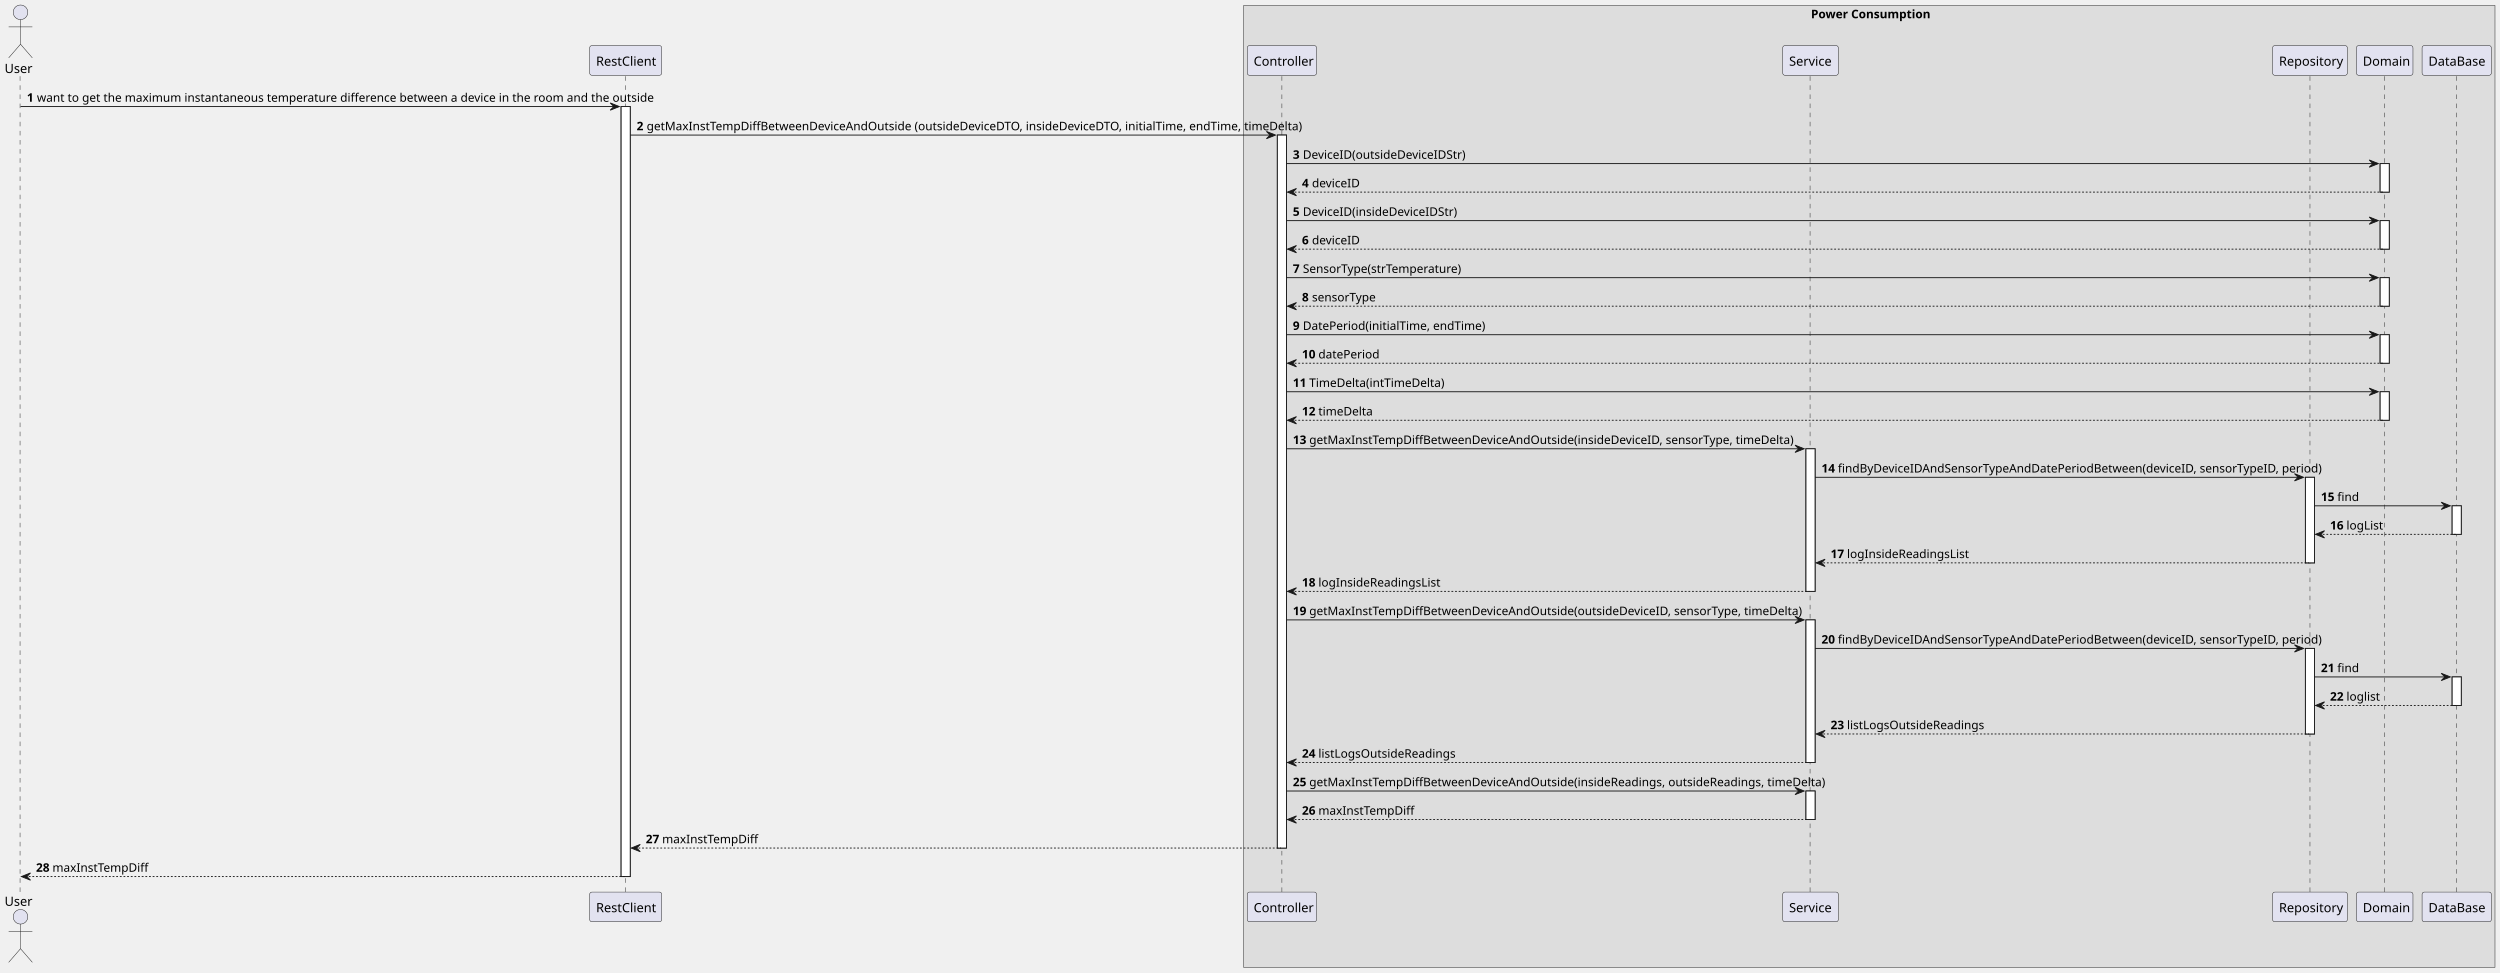
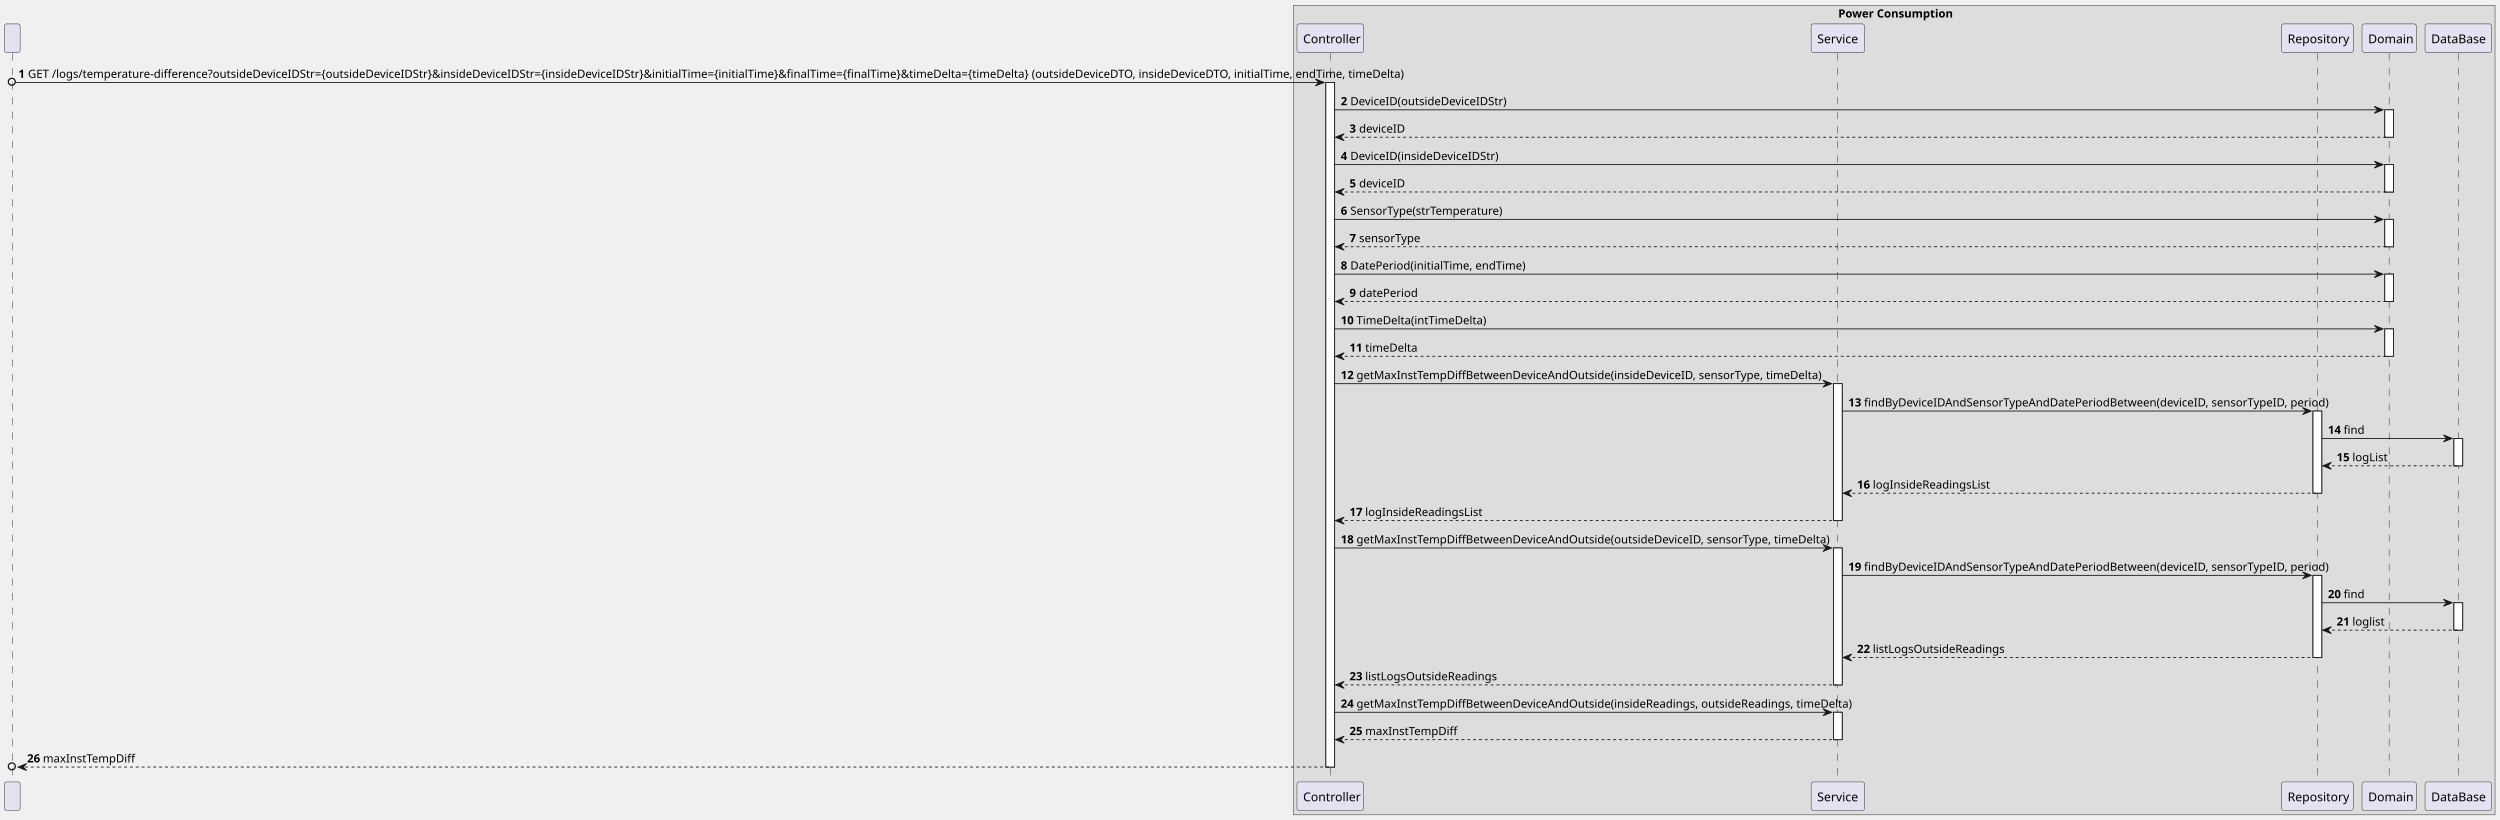
- <svg xmlns="http://www.w3.org/2000/svg" contentStyleType="text/css" height="1067px" preserveAspectRatio="none" style="width:2743px;height:1067px;background:#FFFFFF;" version="1.1" viewBox="0 0 2743 1067" width="2743px" zoomAndPan="magnify">
+ <svg xmlns="http://www.w3.org/2000/svg" contentStyleType="text/css" height="562.2px" preserveAspectRatio="none" style="width:1714px;height:562px;background:#FFFFFF;" version="1.1" viewBox="0 0 1714 562" width="1714.2px" zoomAndPan="magnify">
  <defs />
  <g>
-     <rect fill="#DDDDDD" height="1055.391" style="stroke:#181818;stroke-width:0.5;" width="1373" x="1364.5" y="6" />
-     <text fill="#000000" font-family="sans-serif" font-size="13" font-weight="bold" lengthAdjust="spacing" textLength="128" x="1987" y="20.028">Power Consumption</text>
-     <rect fill="#FFFFFF" height="844.857" style="stroke:#181818;stroke-width:1.0;" width="10" x="681.5" y="116.912" />
-     <rect fill="#FFFFFF" height="782.275" style="stroke:#181818;stroke-width:1.0;" width="10" x="1401.5" y="148.203" />
-     <rect fill="#FFFFFF" height="156.455" style="stroke:#181818;stroke-width:1.0;" width="10" x="1981.5" y="492.404" />
-     <rect fill="#FFFFFF" height="156.455" style="stroke:#181818;stroke-width:1.0;" width="10" x="1981.5" y="680.15" />
-     <rect fill="#FFFFFF" height="31.291" style="stroke:#181818;stroke-width:1.0;" width="10" x="1981.5" y="867.896" />
-     <rect fill="#FFFFFF" height="93.873" style="stroke:#181818;stroke-width:1.0;" width="10" x="2529.5" y="523.695" />
-     <rect fill="#FFFFFF" height="93.873" style="stroke:#181818;stroke-width:1.0;" width="10" x="2529.5" y="711.441" />
-     <rect fill="#FFFFFF" height="31.291" style="stroke:#181818;stroke-width:1.0;" width="10" x="2611.5" y="179.494" />
-     <rect fill="#FFFFFF" height="31.291" style="stroke:#181818;stroke-width:1.0;" width="10" x="2611.5" y="242.076" />
-     <rect fill="#FFFFFF" height="31.291" style="stroke:#181818;stroke-width:1.0;" width="10" x="2611.5" y="304.658" />
-     <rect fill="#FFFFFF" height="31.291" style="stroke:#181818;stroke-width:1.0;" width="10" x="2611.5" y="367.24" />
-     <rect fill="#FFFFFF" height="31.291" style="stroke:#181818;stroke-width:1.0;" width="10" x="2611.5" y="429.822" />
-     <rect fill="#FFFFFF" height="31.291" style="stroke:#181818;stroke-width:1.0;" width="10" x="2690.5" y="554.986" />
-     <rect fill="#FFFFFF" height="31.291" style="stroke:#181818;stroke-width:1.0;" width="10" x="2690.5" y="742.732" />
-     <line style="stroke:#181818;stroke-width:0.5;stroke-dasharray:5.0,5.0;" x1="22" x2="22" y1="83.621" y2="979.769" />
-     <line style="stroke:#181818;stroke-width:0.5;stroke-dasharray:5.0,5.0;" x1="686" x2="686" y1="83.621" y2="979.769" />
-     <line style="stroke:#181818;stroke-width:0.5;stroke-dasharray:5.0,5.0;" x1="1406.5" x2="1406.5" y1="83.621" y2="979.769" />
-     <line style="stroke:#181818;stroke-width:0.5;stroke-dasharray:5.0,5.0;" x1="1986" x2="1986" y1="83.621" y2="979.769" />
-     <line style="stroke:#181818;stroke-width:0.5;stroke-dasharray:5.0,5.0;" x1="2534.5" x2="2534.5" y1="83.621" y2="979.769" />
-     <line style="stroke:#181818;stroke-width:0.5;stroke-dasharray:5.0,5.0;" x1="2616.5" x2="2616.5" y1="83.621" y2="979.769" />
-     <line style="stroke:#181818;stroke-width:0.5;stroke-dasharray:5.0,5.0;" x1="2695.5" x2="2695.5" y1="83.621" y2="979.769" />
-     <text fill="#000000" font-family="sans-serif" font-size="14" lengthAdjust="spacing" textLength="29" x="5" y="80.107">User</text>
-     <ellipse cx="22.5" cy="13.5" fill="#E2E2F0" rx="8" ry="8" style="stroke:#181818;stroke-width:0.5;" />
-     <path d="M22.5,21.5 L22.5,48.5 M9.5,29.5 L35.5,29.5 M22.5,48.5 L9.5,63.5 M22.5,48.5 L35.5,63.5 " fill="none" style="stroke:#181818;stroke-width:0.5;" />
-     <text fill="#000000" font-family="sans-serif" font-size="14" lengthAdjust="spacing" textLength="29" x="5" y="993.877">User</text>
-     <ellipse cx="22.5" cy="1005.891" fill="#E2E2F0" rx="8" ry="8" style="stroke:#181818;stroke-width:0.5;" />
-     <path d="M22.5,1013.891 L22.5,1040.891 M9.5,1021.891 L35.5,1021.891 M22.5,1040.891 L9.5,1055.891 M22.5,1040.891 L35.5,1055.891 " fill="none" style="stroke:#181818;stroke-width:0.5;" />
-     <rect fill="#E2E2F0" height="32.621" rx="2.5" ry="2.5" style="stroke:#181818;stroke-width:0.5;" width="79" x="647" y="50" />
-     <text fill="#000000" font-family="sans-serif" font-size="14" lengthAdjust="spacing" textLength="65" x="654" y="72.107">RestClient</text>
-     <rect fill="#E2E2F0" height="32.621" rx="2.5" ry="2.5" style="stroke:#181818;stroke-width:0.5;" width="79" x="647" y="978.769" />
-     <text fill="#000000" font-family="sans-serif" font-size="14" lengthAdjust="spacing" textLength="65" x="654" y="1000.877">RestClient</text>
-     <rect fill="#E2E2F0" height="32.621" rx="2.5" ry="2.5" style="stroke:#181818;stroke-width:0.5;" width="76" x="1368.5" y="50" />
-     <text fill="#000000" font-family="sans-serif" font-size="14" lengthAdjust="spacing" textLength="62" x="1375.5" y="72.107">Controller</text>
-     <rect fill="#E2E2F0" height="32.621" rx="2.5" ry="2.5" style="stroke:#181818;stroke-width:0.5;" width="76" x="1368.5" y="978.769" />
-     <text fill="#000000" font-family="sans-serif" font-size="14" lengthAdjust="spacing" textLength="62" x="1375.5" y="1000.877">Controller</text>
-     <rect fill="#E2E2F0" height="32.621" rx="2.5" ry="2.5" style="stroke:#181818;stroke-width:0.5;" width="61" x="1956" y="50" />
-     <text fill="#000000" font-family="sans-serif" font-size="14" lengthAdjust="spacing" textLength="47" x="1963" y="72.107">Service</text>
-     <rect fill="#E2E2F0" height="32.621" rx="2.5" ry="2.5" style="stroke:#181818;stroke-width:0.5;" width="61" x="1956" y="978.769" />
-     <text fill="#000000" font-family="sans-serif" font-size="14" lengthAdjust="spacing" textLength="47" x="1963" y="1000.877">Service</text>
-     <rect fill="#E2E2F0" height="32.621" rx="2.5" ry="2.5" style="stroke:#181818;stroke-width:0.5;" width="82" x="2493.5" y="50" />
-     <text fill="#000000" font-family="sans-serif" font-size="14" lengthAdjust="spacing" textLength="68" x="2500.5" y="72.107">Repository</text>
-     <rect fill="#E2E2F0" height="32.621" rx="2.5" ry="2.5" style="stroke:#181818;stroke-width:0.5;" width="82" x="2493.5" y="978.769" />
-     <text fill="#000000" font-family="sans-serif" font-size="14" lengthAdjust="spacing" textLength="68" x="2500.5" y="1000.877">Repository</text>
-     <rect fill="#E2E2F0" height="32.621" rx="2.5" ry="2.5" style="stroke:#181818;stroke-width:0.5;" width="62" x="2585.5" y="50" />
-     <text fill="#000000" font-family="sans-serif" font-size="14" lengthAdjust="spacing" textLength="48" x="2592.5" y="72.107">Domain</text>
-     <rect fill="#E2E2F0" height="32.621" rx="2.5" ry="2.5" style="stroke:#181818;stroke-width:0.5;" width="62" x="2585.5" y="978.769" />
-     <text fill="#000000" font-family="sans-serif" font-size="14" lengthAdjust="spacing" textLength="48" x="2592.5" y="1000.877">Domain</text>
-     <rect fill="#E2E2F0" height="32.621" rx="2.5" ry="2.5" style="stroke:#181818;stroke-width:0.5;" width="76" x="2657.5" y="50" />
-     <text fill="#000000" font-family="sans-serif" font-size="14" lengthAdjust="spacing" textLength="62" x="2664.5" y="72.107">DataBase</text>
-     <rect fill="#E2E2F0" height="32.621" rx="2.5" ry="2.5" style="stroke:#181818;stroke-width:0.5;" width="76" x="2657.5" y="978.769" />
-     <text fill="#000000" font-family="sans-serif" font-size="14" lengthAdjust="spacing" textLength="62" x="2664.5" y="1000.877">DataBase</text>
-     <rect fill="#FFFFFF" height="844.857" style="stroke:#181818;stroke-width:1.0;" width="10" x="681.5" y="116.912" />
-     <rect fill="#FFFFFF" height="782.275" style="stroke:#181818;stroke-width:1.0;" width="10" x="1401.5" y="148.203" />
-     <rect fill="#FFFFFF" height="156.455" style="stroke:#181818;stroke-width:1.0;" width="10" x="1981.5" y="492.404" />
-     <rect fill="#FFFFFF" height="156.455" style="stroke:#181818;stroke-width:1.0;" width="10" x="1981.5" y="680.15" />
-     <rect fill="#FFFFFF" height="31.291" style="stroke:#181818;stroke-width:1.0;" width="10" x="1981.5" y="867.896" />
-     <rect fill="#FFFFFF" height="93.873" style="stroke:#181818;stroke-width:1.0;" width="10" x="2529.5" y="523.695" />
-     <rect fill="#FFFFFF" height="93.873" style="stroke:#181818;stroke-width:1.0;" width="10" x="2529.5" y="711.441" />
-     <rect fill="#FFFFFF" height="31.291" style="stroke:#181818;stroke-width:1.0;" width="10" x="2611.5" y="179.494" />
-     <rect fill="#FFFFFF" height="31.291" style="stroke:#181818;stroke-width:1.0;" width="10" x="2611.5" y="242.076" />
-     <rect fill="#FFFFFF" height="31.291" style="stroke:#181818;stroke-width:1.0;" width="10" x="2611.5" y="304.658" />
-     <rect fill="#FFFFFF" height="31.291" style="stroke:#181818;stroke-width:1.0;" width="10" x="2611.5" y="367.24" />
-     <rect fill="#FFFFFF" height="31.291" style="stroke:#181818;stroke-width:1.0;" width="10" x="2611.5" y="429.822" />
-     <rect fill="#FFFFFF" height="31.291" style="stroke:#181818;stroke-width:1.0;" width="10" x="2690.5" y="554.986" />
-     <rect fill="#FFFFFF" height="31.291" style="stroke:#181818;stroke-width:1.0;" width="10" x="2690.5" y="742.732" />
-     <polygon fill="#181818" points="669.5,112.912,679.5,116.912,669.5,120.912,673.5,116.912" style="stroke:#181818;stroke-width:1.0;" />
-     <line style="stroke:#181818;stroke-width:1.0;" x1="22.5" x2="675.5" y1="116.912" y2="116.912" />
-     <text fill="#000000" font-family="sans-serif" font-size="13" font-weight="bold" lengthAdjust="spacing" textLength="7" x="29.5" y="111.649">1</text>
-     <text fill="#000000" font-family="sans-serif" font-size="13" lengthAdjust="spacing" textLength="629" x="40.5" y="111.649">want to get the maximum instantaneous temperature difference between a device in the room and the outside</text>
-     <polygon fill="#181818" points="1389.5,144.203,1399.5,148.203,1389.5,152.203,1393.5,148.203" style="stroke:#181818;stroke-width:1.0;" />
-     <line style="stroke:#181818;stroke-width:1.0;" x1="691.5" x2="1395.5" y1="148.203" y2="148.203" />
-     <text fill="#000000" font-family="sans-serif" font-size="13" font-weight="bold" lengthAdjust="spacing" textLength="7" x="698.5" y="142.94">2</text>
-     <text fill="#000000" font-family="sans-serif" font-size="13" lengthAdjust="spacing" textLength="680" x="709.5" y="142.94">getMaxInstTempDiffBetweenDeviceAndOutside (outsideDeviceDTO, insideDeviceDTO, initialTime, endTime, timeDelta)</text>
-     <polygon fill="#181818" points="2599.5,175.494,2609.5,179.494,2599.5,183.494,2603.5,179.494" style="stroke:#181818;stroke-width:1.0;" />
-     <line style="stroke:#181818;stroke-width:1.0;" x1="1411.5" x2="2605.5" y1="179.494" y2="179.494" />
-     <text fill="#000000" font-family="sans-serif" font-size="13" font-weight="bold" lengthAdjust="spacing" textLength="7" x="1418.5" y="174.231">3</text>
-     <text fill="#000000" font-family="sans-serif" font-size="13" lengthAdjust="spacing" textLength="167" x="1429.5" y="174.231">DeviceID(outsideDeviceIDStr)</text>
-     <polygon fill="#181818" points="1422.5,206.785,1412.5,210.785,1422.5,214.785,1418.5,210.785" style="stroke:#181818;stroke-width:1.0;" />
-     <line style="stroke:#181818;stroke-width:1.0;stroke-dasharray:2.0,2.0;" x1="1416.5" x2="2615.5" y1="210.785" y2="210.785" />
-     <text fill="#000000" font-family="sans-serif" font-size="13" font-weight="bold" lengthAdjust="spacing" textLength="7" x="1428.5" y="205.523">4</text>
-     <text fill="#000000" font-family="sans-serif" font-size="13" lengthAdjust="spacing" textLength="48" x="1439.5" y="205.523">deviceID</text>
-     <polygon fill="#181818" points="2599.5,238.076,2609.5,242.076,2599.5,246.076,2603.5,242.076" style="stroke:#181818;stroke-width:1.0;" />
-     <line style="stroke:#181818;stroke-width:1.0;" x1="1411.5" x2="2605.5" y1="242.076" y2="242.076" />
-     <text fill="#000000" font-family="sans-serif" font-size="13" font-weight="bold" lengthAdjust="spacing" textLength="7" x="1418.5" y="236.814">5</text>
-     <text fill="#000000" font-family="sans-serif" font-size="13" lengthAdjust="spacing" textLength="159" x="1429.5" y="236.814">DeviceID(insideDeviceIDStr)</text>
-     <polygon fill="#181818" points="1422.5,269.367,1412.5,273.367,1422.5,277.367,1418.5,273.367" style="stroke:#181818;stroke-width:1.0;" />
-     <line style="stroke:#181818;stroke-width:1.0;stroke-dasharray:2.0,2.0;" x1="1416.5" x2="2615.5" y1="273.367" y2="273.367" />
-     <text fill="#000000" font-family="sans-serif" font-size="13" font-weight="bold" lengthAdjust="spacing" textLength="7" x="1428.5" y="268.104">6</text>
-     <text fill="#000000" font-family="sans-serif" font-size="13" lengthAdjust="spacing" textLength="48" x="1439.5" y="268.104">deviceID</text>
-     <polygon fill="#181818" points="2599.5,300.658,2609.5,304.658,2599.5,308.658,2603.5,304.658" style="stroke:#181818;stroke-width:1.0;" />
-     <line style="stroke:#181818;stroke-width:1.0;" x1="1411.5" x2="2605.5" y1="304.658" y2="304.658" />
-     <text fill="#000000" font-family="sans-serif" font-size="13" font-weight="bold" lengthAdjust="spacing" textLength="7" x="1418.5" y="299.396">7</text>
-     <text fill="#000000" font-family="sans-serif" font-size="13" lengthAdjust="spacing" textLength="164" x="1429.5" y="299.396">SensorType(strTemperature)</text>
-     <polygon fill="#181818" points="1422.5,331.949,1412.5,335.949,1422.5,339.949,1418.5,335.949" style="stroke:#181818;stroke-width:1.0;" />
-     <line style="stroke:#181818;stroke-width:1.0;stroke-dasharray:2.0,2.0;" x1="1416.5" x2="2615.5" y1="335.949" y2="335.949" />
-     <text fill="#000000" font-family="sans-serif" font-size="13" font-weight="bold" lengthAdjust="spacing" textLength="7" x="1428.5" y="330.687">8</text>
-     <text fill="#000000" font-family="sans-serif" font-size="13" lengthAdjust="spacing" textLength="67" x="1439.5" y="330.687">sensorType</text>
-     <polygon fill="#181818" points="2599.5,363.24,2609.5,367.24,2599.5,371.24,2603.5,367.24" style="stroke:#181818;stroke-width:1.0;" />
-     <line style="stroke:#181818;stroke-width:1.0;" x1="1411.5" x2="2605.5" y1="367.24" y2="367.24" />
-     <text fill="#000000" font-family="sans-serif" font-size="13" font-weight="bold" lengthAdjust="spacing" textLength="7" x="1418.5" y="361.978">9</text>
-     <text fill="#000000" font-family="sans-serif" font-size="13" lengthAdjust="spacing" textLength="187" x="1429.5" y="361.978">DatePeriod(initialTime, endTime)</text>
-     <polygon fill="#181818" points="1422.5,394.531,1412.5,398.531,1422.5,402.531,1418.5,398.531" style="stroke:#181818;stroke-width:1.0;" />
-     <line style="stroke:#181818;stroke-width:1.0;stroke-dasharray:2.0,2.0;" x1="1416.5" x2="2615.5" y1="398.531" y2="398.531" />
-     <text fill="#000000" font-family="sans-serif" font-size="13" font-weight="bold" lengthAdjust="spacing" textLength="14" x="1428.5" y="393.269">10</text>
-     <text fill="#000000" font-family="sans-serif" font-size="13" lengthAdjust="spacing" textLength="62" x="1446.5" y="393.269">datePeriod</text>
-     <polygon fill="#181818" points="2599.5,425.822,2609.5,429.822,2599.5,433.822,2603.5,429.822" style="stroke:#181818;stroke-width:1.0;" />
-     <line style="stroke:#181818;stroke-width:1.0;" x1="1411.5" x2="2605.5" y1="429.822" y2="429.822" />
-     <text fill="#000000" font-family="sans-serif" font-size="13" font-weight="bold" lengthAdjust="spacing" textLength="14" x="1418.5" y="424.56">11</text>
-     <text fill="#000000" font-family="sans-serif" font-size="13" lengthAdjust="spacing" textLength="138" x="1436.5" y="424.56">TimeDelta(intTimeDelta)</text>
-     <polygon fill="#181818" points="1422.5,457.113,1412.5,461.113,1422.5,465.113,1418.5,461.113" style="stroke:#181818;stroke-width:1.0;" />
-     <line style="stroke:#181818;stroke-width:1.0;stroke-dasharray:2.0,2.0;" x1="1416.5" x2="2615.5" y1="461.113" y2="461.113" />
-     <text fill="#000000" font-family="sans-serif" font-size="13" font-weight="bold" lengthAdjust="spacing" textLength="14" x="1428.5" y="455.851">12</text>
-     <text fill="#000000" font-family="sans-serif" font-size="13" lengthAdjust="spacing" textLength="55" x="1446.5" y="455.851">timeDelta</text>
-     <polygon fill="#181818" points="1969.5,488.404,1979.5,492.404,1969.5,496.404,1973.5,492.404" style="stroke:#181818;stroke-width:1.0;" />
-     <line style="stroke:#181818;stroke-width:1.0;" x1="1411.5" x2="1975.5" y1="492.404" y2="492.404" />
-     <text fill="#000000" font-family="sans-serif" font-size="13" font-weight="bold" lengthAdjust="spacing" textLength="14" x="1418.5" y="487.142">13</text>
-     <text fill="#000000" font-family="sans-serif" font-size="13" lengthAdjust="spacing" textLength="500" x="1436.5" y="487.142">getMaxInstTempDiffBetweenDeviceAndOutside(insideDeviceID, sensorType, timeDelta)</text>
-     <polygon fill="#181818" points="2517.5,519.695,2527.5,523.695,2517.5,527.695,2521.5,523.695" style="stroke:#181818;stroke-width:1.0;" />
-     <line style="stroke:#181818;stroke-width:1.0;" x1="1991.5" x2="2523.5" y1="523.695" y2="523.695" />
-     <text fill="#000000" font-family="sans-serif" font-size="13" font-weight="bold" lengthAdjust="spacing" textLength="14" x="1998.5" y="518.433">14</text>
-     <text fill="#000000" font-family="sans-serif" font-size="13" lengthAdjust="spacing" textLength="501" x="2016.5" y="518.433">findByDeviceIDAndSensorTypeAndDatePeriodBetween(deviceID, sensorTypeID, period)</text>
-     <polygon fill="#181818" points="2678.5,550.986,2688.5,554.986,2678.5,558.986,2682.5,554.986" style="stroke:#181818;stroke-width:1.0;" />
-     <line style="stroke:#181818;stroke-width:1.0;" x1="2539.5" x2="2684.5" y1="554.986" y2="554.986" />
-     <text fill="#000000" font-family="sans-serif" font-size="13" font-weight="bold" lengthAdjust="spacing" textLength="14" x="2546.5" y="549.724">15</text>
-     <text fill="#000000" font-family="sans-serif" font-size="13" lengthAdjust="spacing" textLength="20" x="2564.5" y="549.724">find</text>
-     <polygon fill="#181818" points="2550.5,582.277,2540.5,586.277,2550.5,590.277,2546.5,586.277" style="stroke:#181818;stroke-width:1.0;" />
-     <line style="stroke:#181818;stroke-width:1.0;stroke-dasharray:2.0,2.0;" x1="2544.5" x2="2694.5" y1="586.277" y2="586.277" />
-     <text fill="#000000" font-family="sans-serif" font-size="13" font-weight="bold" lengthAdjust="spacing" textLength="14" x="2556.5" y="581.015">16</text>
-     <text fill="#000000" font-family="sans-serif" font-size="13" lengthAdjust="spacing" textLength="38" x="2574.5" y="581.015">logList</text>
-     <polygon fill="#181818" points="2002.5,613.568,1992.5,617.568,2002.5,621.568,1998.5,617.568" style="stroke:#181818;stroke-width:1.0;" />
-     <line style="stroke:#181818;stroke-width:1.0;stroke-dasharray:2.0,2.0;" x1="1996.5" x2="2533.5" y1="617.568" y2="617.568" />
-     <text fill="#000000" font-family="sans-serif" font-size="13" font-weight="bold" lengthAdjust="spacing" textLength="14" x="2008.5" y="612.306">17</text>
-     <text fill="#000000" font-family="sans-serif" font-size="13" lengthAdjust="spacing" textLength="126" x="2026.5" y="612.306">logInsideReadingsList</text>
-     <polygon fill="#181818" points="1422.5,644.859,1412.5,648.859,1422.5,652.859,1418.5,648.859" style="stroke:#181818;stroke-width:1.0;" />
-     <line style="stroke:#181818;stroke-width:1.0;stroke-dasharray:2.0,2.0;" x1="1416.5" x2="1985.5" y1="648.859" y2="648.859" />
-     <text fill="#000000" font-family="sans-serif" font-size="13" font-weight="bold" lengthAdjust="spacing" textLength="14" x="1428.5" y="643.597">18</text>
-     <text fill="#000000" font-family="sans-serif" font-size="13" lengthAdjust="spacing" textLength="126" x="1446.5" y="643.597">logInsideReadingsList</text>
-     <polygon fill="#181818" points="1969.5,676.15,1979.5,680.15,1969.5,684.15,1973.5,680.15" style="stroke:#181818;stroke-width:1.0;" />
-     <line style="stroke:#181818;stroke-width:1.0;" x1="1411.5" x2="1975.5" y1="680.15" y2="680.15" />
-     <text fill="#000000" font-family="sans-serif" font-size="13" font-weight="bold" lengthAdjust="spacing" textLength="14" x="1418.5" y="674.888">19</text>
-     <text fill="#000000" font-family="sans-serif" font-size="13" lengthAdjust="spacing" textLength="508" x="1436.5" y="674.888">getMaxInstTempDiffBetweenDeviceAndOutside(outsideDeviceID, sensorType, timeDelta)</text>
-     <polygon fill="#181818" points="2517.5,707.441,2527.5,711.441,2517.5,715.441,2521.5,711.441" style="stroke:#181818;stroke-width:1.0;" />
-     <line style="stroke:#181818;stroke-width:1.0;" x1="1991.5" x2="2523.5" y1="711.441" y2="711.441" />
-     <text fill="#000000" font-family="sans-serif" font-size="13" font-weight="bold" lengthAdjust="spacing" textLength="14" x="1998.5" y="706.179">20</text>
-     <text fill="#000000" font-family="sans-serif" font-size="13" lengthAdjust="spacing" textLength="501" x="2016.5" y="706.179">findByDeviceIDAndSensorTypeAndDatePeriodBetween(deviceID, sensorTypeID, period)</text>
-     <polygon fill="#181818" points="2678.5,738.732,2688.5,742.732,2678.5,746.732,2682.5,742.732" style="stroke:#181818;stroke-width:1.0;" />
-     <line style="stroke:#181818;stroke-width:1.0;" x1="2539.5" x2="2684.5" y1="742.732" y2="742.732" />
-     <text fill="#000000" font-family="sans-serif" font-size="13" font-weight="bold" lengthAdjust="spacing" textLength="14" x="2546.5" y="737.47">21</text>
-     <text fill="#000000" font-family="sans-serif" font-size="13" lengthAdjust="spacing" textLength="20" x="2564.5" y="737.47">find</text>
-     <polygon fill="#181818" points="2550.5,770.023,2540.5,774.023,2550.5,778.023,2546.5,774.023" style="stroke:#181818;stroke-width:1.0;" />
-     <line style="stroke:#181818;stroke-width:1.0;stroke-dasharray:2.0,2.0;" x1="2544.5" x2="2694.5" y1="774.023" y2="774.023" />
-     <text fill="#000000" font-family="sans-serif" font-size="13" font-weight="bold" lengthAdjust="spacing" textLength="14" x="2556.5" y="768.761">22</text>
-     <text fill="#000000" font-family="sans-serif" font-size="13" lengthAdjust="spacing" textLength="34" x="2574.5" y="768.761">loglist</text>
-     <polygon fill="#181818" points="2002.5,801.314,1992.5,805.314,2002.5,809.314,1998.5,805.314" style="stroke:#181818;stroke-width:1.0;" />
-     <line style="stroke:#181818;stroke-width:1.0;stroke-dasharray:2.0,2.0;" x1="1996.5" x2="2533.5" y1="805.314" y2="805.314" />
-     <text fill="#000000" font-family="sans-serif" font-size="13" font-weight="bold" lengthAdjust="spacing" textLength="14" x="2008.5" y="800.052">23</text>
-     <text fill="#000000" font-family="sans-serif" font-size="13" lengthAdjust="spacing" textLength="144" x="2026.5" y="800.052">listLogsOutsideReadings</text>
-     <polygon fill="#181818" points="1422.5,832.606,1412.5,836.606,1422.5,840.606,1418.5,836.606" style="stroke:#181818;stroke-width:1.0;" />
-     <line style="stroke:#181818;stroke-width:1.0;stroke-dasharray:2.0,2.0;" x1="1416.5" x2="1985.5" y1="836.606" y2="836.606" />
-     <text fill="#000000" font-family="sans-serif" font-size="13" font-weight="bold" lengthAdjust="spacing" textLength="14" x="1428.5" y="831.343">24</text>
-     <text fill="#000000" font-family="sans-serif" font-size="13" lengthAdjust="spacing" textLength="144" x="1446.5" y="831.343">listLogsOutsideReadings</text>
-     <polygon fill="#181818" points="1969.5,863.896,1979.5,867.896,1969.5,871.896,1973.5,867.896" style="stroke:#181818;stroke-width:1.0;" />
-     <line style="stroke:#181818;stroke-width:1.0;" x1="1411.5" x2="1975.5" y1="867.896" y2="867.896" />
-     <text fill="#000000" font-family="sans-serif" font-size="13" font-weight="bold" lengthAdjust="spacing" textLength="14" x="1418.5" y="862.634">25</text>
-     <text fill="#000000" font-family="sans-serif" font-size="13" lengthAdjust="spacing" textLength="533" x="1436.5" y="862.634">getMaxInstTempDiffBetweenDeviceAndOutside(insideReadings, outsideReadings, timeDelta)</text>
-     <polygon fill="#181818" points="1422.5,895.188,1412.5,899.188,1422.5,903.188,1418.5,899.188" style="stroke:#181818;stroke-width:1.0;" />
-     <line style="stroke:#181818;stroke-width:1.0;stroke-dasharray:2.0,2.0;" x1="1416.5" x2="1985.5" y1="899.188" y2="899.188" />
-     <text fill="#000000" font-family="sans-serif" font-size="13" font-weight="bold" lengthAdjust="spacing" textLength="14" x="1428.5" y="893.925">26</text>
-     <text fill="#000000" font-family="sans-serif" font-size="13" lengthAdjust="spacing" textLength="96" x="1446.5" y="893.925">maxInstTempDiff</text>
-     <polygon fill="#181818" points="702.5,926.479,692.5,930.479,702.5,934.479,698.5,930.479" style="stroke:#181818;stroke-width:1.0;" />
-     <line style="stroke:#181818;stroke-width:1.0;stroke-dasharray:2.0,2.0;" x1="696.5" x2="1405.5" y1="930.479" y2="930.479" />
-     <text fill="#000000" font-family="sans-serif" font-size="13" font-weight="bold" lengthAdjust="spacing" textLength="14" x="708.5" y="925.216">27</text>
-     <text fill="#000000" font-family="sans-serif" font-size="13" lengthAdjust="spacing" textLength="96" x="726.5" y="925.216">maxInstTempDiff</text>
-     <polygon fill="#181818" points="33.5,957.769,23.5,961.769,33.5,965.769,29.5,961.769" style="stroke:#181818;stroke-width:1.0;" />
-     <line style="stroke:#181818;stroke-width:1.0;stroke-dasharray:2.0,2.0;" x1="27.5" x2="685.5" y1="961.769" y2="961.769" />
-     <text fill="#000000" font-family="sans-serif" font-size="13" font-weight="bold" lengthAdjust="spacing" textLength="14" x="39.5" y="956.507">28</text>
-     <text fill="#000000" font-family="sans-serif" font-size="13" lengthAdjust="spacing" textLength="96" x="57.5" y="956.507">maxInstTempDiff</text>
+     <rect fill="#DDDDDD" height="555.06" style="stroke:#181818;stroke-width:0.3;" width="823.8" x="886.8" y="3.6" />
+     <text fill="#000000" font-family="sans-serif" font-size="7.8" font-weight="bold" lengthAdjust="spacing" textLength="76.8" x="1260.3" y="12.017">Power Consumption</text>
+     <rect fill="#FFFFFF" height="469.365" style="stroke:#181818;stroke-width:0.6;" width="6" x="909" y="56.522" />
+     <rect fill="#FFFFFF" height="93.873" style="stroke:#181818;stroke-width:0.6;" width="6" x="1257" y="263.043" />
+     <rect fill="#FFFFFF" height="93.873" style="stroke:#181818;stroke-width:0.6;" width="6" x="1257" y="375.69" />
+     <rect fill="#FFFFFF" height="18.775" style="stroke:#181818;stroke-width:0.6;" width="6" x="1257" y="488.338" />
+     <rect fill="#FFFFFF" height="56.324" style="stroke:#181818;stroke-width:0.6;" width="6" x="1585.8" y="281.817" />
+     <rect fill="#FFFFFF" height="56.324" style="stroke:#181818;stroke-width:0.6;" width="6" x="1585.8" y="394.465" />
+     <rect fill="#FFFFFF" height="18.775" style="stroke:#181818;stroke-width:0.6;" width="6" x="1635" y="75.296" />
+     <rect fill="#FFFFFF" height="18.775" style="stroke:#181818;stroke-width:0.6;" width="6" x="1635" y="112.846" />
+     <rect fill="#FFFFFF" height="18.775" style="stroke:#181818;stroke-width:0.6;" width="6" x="1635" y="150.395" />
+     <rect fill="#FFFFFF" height="18.775" style="stroke:#181818;stroke-width:0.6;" width="6" x="1635" y="187.944" />
+     <rect fill="#FFFFFF" height="18.775" style="stroke:#181818;stroke-width:0.6;" width="6" x="1635" y="225.493" />
+     <rect fill="#FFFFFF" height="18.775" style="stroke:#181818;stroke-width:0.6;" width="6" x="1682.4" y="300.592" />
+     <rect fill="#FFFFFF" height="18.775" style="stroke:#181818;stroke-width:0.6;" width="6" x="1682.4" y="413.24" />
+     <line style="stroke:#181818;stroke-width:0.3;stroke-dasharray:5.0,5.0;" x1="8.4" x2="8.4" y1="36.547" y2="536.687" />
+     <line style="stroke:#181818;stroke-width:0.3;stroke-dasharray:5.0,5.0;" x1="912" x2="912" y1="36.547" y2="536.687" />
+     <line style="stroke:#181818;stroke-width:0.3;stroke-dasharray:5.0,5.0;" x1="1259.7" x2="1259.7" y1="36.547" y2="536.687" />
+     <line style="stroke:#181818;stroke-width:0.3;stroke-dasharray:5.0,5.0;" x1="1588.8" x2="1588.8" y1="36.547" y2="536.687" />
+     <line style="stroke:#181818;stroke-width:0.3;stroke-dasharray:5.0,5.0;" x1="1638" x2="1638" y1="36.547" y2="536.687" />
+     <line style="stroke:#181818;stroke-width:0.3;stroke-dasharray:5.0,5.0;" x1="1685.4" x2="1685.4" y1="36.547" y2="536.687" />
+     <rect fill="#E2E2F0" height="19.573" rx="1.5" ry="1.5" style="stroke:#181818;stroke-width:0.3;" width="10.8" x="3" y="16.375" />
+     <text fill="#000000" font-family="sans-serif" font-size="8.4" lengthAdjust="spacing" textLength="2.4" x="7.2" y="29.639"> </text>
+     <rect fill="#E2E2F0" height="19.573" rx="1.5" ry="1.5" style="stroke:#181818;stroke-width:0.3;" width="10.8" x="3" y="536.087" />
+     <text fill="#000000" font-family="sans-serif" font-size="8.4" lengthAdjust="spacing" textLength="2.4" x="7.2" y="549.352"> </text>
+     <rect fill="#E2E2F0" height="19.573" rx="1.5" ry="1.5" style="stroke:#181818;stroke-width:0.3;" width="45.6" x="889.2" y="16.375" />
+     <text fill="#000000" font-family="sans-serif" font-size="8.4" lengthAdjust="spacing" textLength="37.2" x="893.4" y="29.639">Controller</text>
+     <rect fill="#E2E2F0" height="19.573" rx="1.5" ry="1.5" style="stroke:#181818;stroke-width:0.3;" width="45.6" x="889.2" y="536.087" />
+     <text fill="#000000" font-family="sans-serif" font-size="8.4" lengthAdjust="spacing" textLength="37.2" x="893.4" y="549.352">Controller</text>
+     <rect fill="#E2E2F0" height="19.573" rx="1.5" ry="1.5" style="stroke:#181818;stroke-width:0.3;" width="36.6" x="1241.7" y="16.375" />
+     <text fill="#000000" font-family="sans-serif" font-size="8.4" lengthAdjust="spacing" textLength="28.2" x="1245.9" y="29.639">Service</text>
+     <rect fill="#E2E2F0" height="19.573" rx="1.5" ry="1.5" style="stroke:#181818;stroke-width:0.3;" width="36.6" x="1241.7" y="536.087" />
+     <text fill="#000000" font-family="sans-serif" font-size="8.4" lengthAdjust="spacing" textLength="28.2" x="1245.9" y="549.352">Service</text>
+     <rect fill="#E2E2F0" height="19.573" rx="1.5" ry="1.5" style="stroke:#181818;stroke-width:0.3;" width="49.2" x="1564.2" y="16.375" />
+     <text fill="#000000" font-family="sans-serif" font-size="8.4" lengthAdjust="spacing" textLength="40.8" x="1568.4" y="29.639">Repository</text>
+     <rect fill="#E2E2F0" height="19.573" rx="1.5" ry="1.5" style="stroke:#181818;stroke-width:0.3;" width="49.2" x="1564.2" y="536.087" />
+     <text fill="#000000" font-family="sans-serif" font-size="8.4" lengthAdjust="spacing" textLength="40.8" x="1568.4" y="549.352">Repository</text>
+     <rect fill="#E2E2F0" height="19.573" rx="1.5" ry="1.5" style="stroke:#181818;stroke-width:0.3;" width="37.2" x="1619.4" y="16.375" />
+     <text fill="#000000" font-family="sans-serif" font-size="8.4" lengthAdjust="spacing" textLength="28.8" x="1623.6" y="29.639">Domain</text>
+     <rect fill="#E2E2F0" height="19.573" rx="1.5" ry="1.5" style="stroke:#181818;stroke-width:0.3;" width="37.2" x="1619.4" y="536.087" />
+     <text fill="#000000" font-family="sans-serif" font-size="8.4" lengthAdjust="spacing" textLength="28.8" x="1623.6" y="549.352">Domain</text>
+     <rect fill="#E2E2F0" height="19.573" rx="1.5" ry="1.5" style="stroke:#181818;stroke-width:0.3;" width="45.6" x="1662.6" y="16.375" />
+     <text fill="#000000" font-family="sans-serif" font-size="8.4" lengthAdjust="spacing" textLength="37.2" x="1666.8" y="29.639">DataBase</text>
+     <rect fill="#E2E2F0" height="19.573" rx="1.5" ry="1.5" style="stroke:#181818;stroke-width:0.3;" width="45.6" x="1662.6" y="536.087" />
+     <text fill="#000000" font-family="sans-serif" font-size="8.4" lengthAdjust="spacing" textLength="37.2" x="1666.8" y="549.352">DataBase</text>
+     <rect fill="#FFFFFF" height="469.365" style="stroke:#181818;stroke-width:0.6;" width="6" x="909" y="56.522" />
+     <rect fill="#FFFFFF" height="93.873" style="stroke:#181818;stroke-width:0.6;" width="6" x="1257" y="263.043" />
+     <rect fill="#FFFFFF" height="93.873" style="stroke:#181818;stroke-width:0.6;" width="6" x="1257" y="375.69" />
+     <rect fill="#FFFFFF" height="18.775" style="stroke:#181818;stroke-width:0.6;" width="6" x="1257" y="488.338" />
+     <rect fill="#FFFFFF" height="56.324" style="stroke:#181818;stroke-width:0.6;" width="6" x="1585.8" y="281.817" />
+     <rect fill="#FFFFFF" height="56.324" style="stroke:#181818;stroke-width:0.6;" width="6" x="1585.8" y="394.465" />
+     <rect fill="#FFFFFF" height="18.775" style="stroke:#181818;stroke-width:0.6;" width="6" x="1635" y="75.296" />
+     <rect fill="#FFFFFF" height="18.775" style="stroke:#181818;stroke-width:0.6;" width="6" x="1635" y="112.846" />
+     <rect fill="#FFFFFF" height="18.775" style="stroke:#181818;stroke-width:0.6;" width="6" x="1635" y="150.395" />
+     <rect fill="#FFFFFF" height="18.775" style="stroke:#181818;stroke-width:0.6;" width="6" x="1635" y="187.944" />
+     <rect fill="#FFFFFF" height="18.775" style="stroke:#181818;stroke-width:0.6;" width="6" x="1635" y="225.493" />
+     <rect fill="#FFFFFF" height="18.775" style="stroke:#181818;stroke-width:0.6;" width="6" x="1682.4" y="300.592" />
+     <rect fill="#FFFFFF" height="18.775" style="stroke:#181818;stroke-width:0.6;" width="6" x="1682.4" y="413.24" />
+     <ellipse cx="8.1" cy="56.072" fill="none" rx="2.4" ry="2.4" style="stroke:#181818;stroke-width:0.9;" />
+     <polygon fill="#181818" points="901.8,54.122,907.8,56.522,901.8,58.922,904.2,56.522" style="stroke:#181818;stroke-width:0.6;" />
+     <line style="stroke:#181818;stroke-width:0.6;" x1="10.8" x2="905.4" y1="56.522" y2="56.522" />
+     <text fill="#000000" font-family="sans-serif" font-size="7.8" font-weight="bold" lengthAdjust="spacing" textLength="4.2" x="12.6" y="53.364">1</text>
+     <text fill="#000000" font-family="sans-serif" font-size="7.8" lengthAdjust="spacing" textLength="882.6" x="19.2" y="53.364">GET /logs/temperature-difference?outsideDeviceIDStr={outsideDeviceIDStr}&amp;insideDeviceIDStr={insideDeviceIDStr}&amp;initialTime={initialTime}&amp;finalTime={finalTime}&amp;timeDelta={timeDelta} (outsideDeviceDTO, insideDeviceDTO, initialTime, endTime, timeDelta)</text>
+     <polygon fill="#181818" points="1627.8,72.897,1633.8,75.296,1627.8,77.697,1630.2,75.296" style="stroke:#181818;stroke-width:0.6;" />
+     <line style="stroke:#181818;stroke-width:0.6;" x1="915" x2="1631.4" y1="75.296" y2="75.296" />
+     <text fill="#000000" font-family="sans-serif" font-size="7.8" font-weight="bold" lengthAdjust="spacing" textLength="4.2" x="919.2" y="72.139">2</text>
+     <text fill="#000000" font-family="sans-serif" font-size="7.8" lengthAdjust="spacing" textLength="100.2" x="925.8" y="72.139">DeviceID(outsideDeviceIDStr)</text>
+     <polygon fill="#181818" points="921.6,91.671,915.6,94.071,921.6,96.471,919.2,94.071" style="stroke:#181818;stroke-width:0.6;" />
+     <line style="stroke:#181818;stroke-width:0.6;stroke-dasharray:2.0,2.0;" x1="918" x2="1637.4" y1="94.071" y2="94.071" />
+     <text fill="#000000" font-family="sans-serif" font-size="7.8" font-weight="bold" lengthAdjust="spacing" textLength="4.2" x="925.2" y="90.913">3</text>
+     <text fill="#000000" font-family="sans-serif" font-size="7.8" lengthAdjust="spacing" textLength="28.8" x="931.8" y="90.913">deviceID</text>
+     <polygon fill="#181818" points="1627.8,110.446,1633.8,112.846,1627.8,115.246,1630.2,112.846" style="stroke:#181818;stroke-width:0.6;" />
+     <line style="stroke:#181818;stroke-width:0.6;" x1="915" x2="1631.4" y1="112.846" y2="112.846" />
+     <text fill="#000000" font-family="sans-serif" font-size="7.8" font-weight="bold" lengthAdjust="spacing" textLength="4.2" x="919.2" y="109.688">4</text>
+     <text fill="#000000" font-family="sans-serif" font-size="7.8" lengthAdjust="spacing" textLength="95.4" x="925.8" y="109.688">DeviceID(insideDeviceIDStr)</text>
+     <polygon fill="#181818" points="921.6,129.22,915.6,131.62,921.6,134.02,919.2,131.62" style="stroke:#181818;stroke-width:0.6;" />
+     <line style="stroke:#181818;stroke-width:0.6;stroke-dasharray:2.0,2.0;" x1="918" x2="1637.4" y1="131.62" y2="131.62" />
+     <text fill="#000000" font-family="sans-serif" font-size="7.8" font-weight="bold" lengthAdjust="spacing" textLength="4.2" x="925.2" y="128.463">5</text>
+     <text fill="#000000" font-family="sans-serif" font-size="7.8" lengthAdjust="spacing" textLength="28.8" x="931.8" y="128.463">deviceID</text>
+     <polygon fill="#181818" points="1627.8,147.995,1633.8,150.395,1627.8,152.795,1630.2,150.395" style="stroke:#181818;stroke-width:0.6;" />
+     <line style="stroke:#181818;stroke-width:0.6;" x1="915" x2="1631.4" y1="150.395" y2="150.395" />
+     <text fill="#000000" font-family="sans-serif" font-size="7.8" font-weight="bold" lengthAdjust="spacing" textLength="4.2" x="919.2" y="147.237">6</text>
+     <text fill="#000000" font-family="sans-serif" font-size="7.8" lengthAdjust="spacing" textLength="98.4" x="925.8" y="147.237">SensorType(strTemperature)</text>
+     <polygon fill="#181818" points="921.6,166.769,915.6,169.169,921.6,171.57,919.2,169.169" style="stroke:#181818;stroke-width:0.6;" />
+     <line style="stroke:#181818;stroke-width:0.6;stroke-dasharray:2.0,2.0;" x1="918" x2="1637.4" y1="169.169" y2="169.169" />
+     <text fill="#000000" font-family="sans-serif" font-size="7.8" font-weight="bold" lengthAdjust="spacing" textLength="4.2" x="925.2" y="166.012">7</text>
+     <text fill="#000000" font-family="sans-serif" font-size="7.8" lengthAdjust="spacing" textLength="40.2" x="931.8" y="166.012">sensorType</text>
+     <polygon fill="#181818" points="1627.8,185.544,1633.8,187.944,1627.8,190.344,1630.2,187.944" style="stroke:#181818;stroke-width:0.6;" />
+     <line style="stroke:#181818;stroke-width:0.6;" x1="915" x2="1631.4" y1="187.944" y2="187.944" />
+     <text fill="#000000" font-family="sans-serif" font-size="7.8" font-weight="bold" lengthAdjust="spacing" textLength="4.2" x="919.2" y="184.786">8</text>
+     <text fill="#000000" font-family="sans-serif" font-size="7.8" lengthAdjust="spacing" textLength="112.2" x="925.8" y="184.786">DatePeriod(initialTime, endTime)</text>
+     <polygon fill="#181818" points="921.6,204.319,915.6,206.719,921.6,209.119,919.2,206.719" style="stroke:#181818;stroke-width:0.6;" />
+     <line style="stroke:#181818;stroke-width:0.6;stroke-dasharray:2.0,2.0;" x1="918" x2="1637.4" y1="206.719" y2="206.719" />
+     <text fill="#000000" font-family="sans-serif" font-size="7.8" font-weight="bold" lengthAdjust="spacing" textLength="4.2" x="925.2" y="203.561">9</text>
+     <text fill="#000000" font-family="sans-serif" font-size="7.8" lengthAdjust="spacing" textLength="37.2" x="931.8" y="203.561">datePeriod</text>
+     <polygon fill="#181818" points="1627.8,223.093,1633.8,225.493,1627.8,227.893,1630.2,225.493" style="stroke:#181818;stroke-width:0.6;" />
+     <line style="stroke:#181818;stroke-width:0.6;" x1="915" x2="1631.4" y1="225.493" y2="225.493" />
+     <text fill="#000000" font-family="sans-serif" font-size="7.8" font-weight="bold" lengthAdjust="spacing" textLength="8.4" x="919.2" y="222.336">10</text>
+     <text fill="#000000" font-family="sans-serif" font-size="7.8" lengthAdjust="spacing" textLength="82.8" x="930" y="222.336">TimeDelta(intTimeDelta)</text>
+     <polygon fill="#181818" points="921.6,241.868,915.6,244.268,921.6,246.668,919.2,244.268" style="stroke:#181818;stroke-width:0.6;" />
+     <line style="stroke:#181818;stroke-width:0.6;stroke-dasharray:2.0,2.0;" x1="918" x2="1637.4" y1="244.268" y2="244.268" />
+     <text fill="#000000" font-family="sans-serif" font-size="7.8" font-weight="bold" lengthAdjust="spacing" textLength="8.4" x="925.2" y="241.11">11</text>
+     <text fill="#000000" font-family="sans-serif" font-size="7.8" lengthAdjust="spacing" textLength="33" x="936" y="241.11">timeDelta</text>
+     <polygon fill="#181818" points="1249.8,260.643,1255.8,263.043,1249.8,265.443,1252.2,263.043" style="stroke:#181818;stroke-width:0.6;" />
+     <line style="stroke:#181818;stroke-width:0.6;" x1="915" x2="1253.4" y1="263.043" y2="263.043" />
+     <text fill="#000000" font-family="sans-serif" font-size="7.8" font-weight="bold" lengthAdjust="spacing" textLength="8.4" x="919.2" y="259.885">12</text>
+     <text fill="#000000" font-family="sans-serif" font-size="7.8" lengthAdjust="spacing" textLength="300" x="930" y="259.885">getMaxInstTempDiffBetweenDeviceAndOutside(insideDeviceID, sensorType, timeDelta)</text>
+     <polygon fill="#181818" points="1578.6,279.417,1584.6,281.817,1578.6,284.217,1581,281.817" style="stroke:#181818;stroke-width:0.6;" />
+     <line style="stroke:#181818;stroke-width:0.6;" x1="1263" x2="1582.2" y1="281.817" y2="281.817" />
+     <text fill="#000000" font-family="sans-serif" font-size="7.8" font-weight="bold" lengthAdjust="spacing" textLength="8.4" x="1267.2" y="278.66">13</text>
+     <text fill="#000000" font-family="sans-serif" font-size="7.8" lengthAdjust="spacing" textLength="300.6" x="1278" y="278.66">findByDeviceIDAndSensorTypeAndDatePeriodBetween(deviceID, sensorTypeID, period)</text>
+     <polygon fill="#181818" points="1675.2,298.192,1681.2,300.592,1675.2,302.992,1677.6,300.592" style="stroke:#181818;stroke-width:0.6;" />
+     <line style="stroke:#181818;stroke-width:0.6;" x1="1591.8" x2="1678.8" y1="300.592" y2="300.592" />
+     <text fill="#000000" font-family="sans-serif" font-size="7.8" font-weight="bold" lengthAdjust="spacing" textLength="8.4" x="1596" y="297.434">14</text>
+     <text fill="#000000" font-family="sans-serif" font-size="7.8" lengthAdjust="spacing" textLength="12" x="1606.8" y="297.434">find</text>
+     <polygon fill="#181818" points="1598.4,316.966,1592.4,319.366,1598.4,321.766,1596,319.366" style="stroke:#181818;stroke-width:0.6;" />
+     <line style="stroke:#181818;stroke-width:0.6;stroke-dasharray:2.0,2.0;" x1="1594.8" x2="1684.8" y1="319.366" y2="319.366" />
+     <text fill="#000000" font-family="sans-serif" font-size="7.8" font-weight="bold" lengthAdjust="spacing" textLength="8.4" x="1602" y="316.209">15</text>
+     <text fill="#000000" font-family="sans-serif" font-size="7.8" lengthAdjust="spacing" textLength="22.8" x="1612.8" y="316.209">logList</text>
+     <polygon fill="#181818" points="1269.6,335.741,1263.6,338.141,1269.6,340.541,1267.2,338.141" style="stroke:#181818;stroke-width:0.6;" />
+     <line style="stroke:#181818;stroke-width:0.6;stroke-dasharray:2.0,2.0;" x1="1266" x2="1588.2" y1="338.141" y2="338.141" />
+     <text fill="#000000" font-family="sans-serif" font-size="7.8" font-weight="bold" lengthAdjust="spacing" textLength="8.4" x="1273.2" y="334.983">16</text>
+     <text fill="#000000" font-family="sans-serif" font-size="7.8" lengthAdjust="spacing" textLength="75.6" x="1284" y="334.983">logInsideReadingsList</text>
+     <polygon fill="#181818" points="921.6,354.516,915.6,356.916,921.6,359.316,919.2,356.916" style="stroke:#181818;stroke-width:0.6;" />
+     <line style="stroke:#181818;stroke-width:0.6;stroke-dasharray:2.0,2.0;" x1="918" x2="1259.4" y1="356.916" y2="356.916" />
+     <text fill="#000000" font-family="sans-serif" font-size="7.8" font-weight="bold" lengthAdjust="spacing" textLength="8.4" x="925.2" y="353.758">17</text>
+     <text fill="#000000" font-family="sans-serif" font-size="7.8" lengthAdjust="spacing" textLength="75.6" x="936" y="353.758">logInsideReadingsList</text>
+     <polygon fill="#181818" points="1249.8,373.29,1255.8,375.69,1249.8,378.09,1252.2,375.69" style="stroke:#181818;stroke-width:0.6;" />
+     <line style="stroke:#181818;stroke-width:0.6;" x1="915" x2="1253.4" y1="375.69" y2="375.69" />
+     <text fill="#000000" font-family="sans-serif" font-size="7.8" font-weight="bold" lengthAdjust="spacing" textLength="8.4" x="919.2" y="372.533">18</text>
+     <text fill="#000000" font-family="sans-serif" font-size="7.8" lengthAdjust="spacing" textLength="304.8" x="930" y="372.533">getMaxInstTempDiffBetweenDeviceAndOutside(outsideDeviceID, sensorType, timeDelta)</text>
+     <polygon fill="#181818" points="1578.6,392.065,1584.6,394.465,1578.6,396.865,1581,394.465" style="stroke:#181818;stroke-width:0.6;" />
+     <line style="stroke:#181818;stroke-width:0.6;" x1="1263" x2="1582.2" y1="394.465" y2="394.465" />
+     <text fill="#000000" font-family="sans-serif" font-size="7.8" font-weight="bold" lengthAdjust="spacing" textLength="8.4" x="1267.2" y="391.307">19</text>
+     <text fill="#000000" font-family="sans-serif" font-size="7.8" lengthAdjust="spacing" textLength="300.6" x="1278" y="391.307">findByDeviceIDAndSensorTypeAndDatePeriodBetween(deviceID, sensorTypeID, period)</text>
+     <polygon fill="#181818" points="1675.2,410.839,1681.2,413.24,1675.2,415.639,1677.6,413.24" style="stroke:#181818;stroke-width:0.6;" />
+     <line style="stroke:#181818;stroke-width:0.6;" x1="1591.8" x2="1678.8" y1="413.24" y2="413.24" />
+     <text fill="#000000" font-family="sans-serif" font-size="7.8" font-weight="bold" lengthAdjust="spacing" textLength="8.4" x="1596" y="410.082">20</text>
+     <text fill="#000000" font-family="sans-serif" font-size="7.8" lengthAdjust="spacing" textLength="12" x="1606.8" y="410.082">find</text>
+     <polygon fill="#181818" points="1598.4,429.614,1592.4,432.014,1598.4,434.414,1596,432.014" style="stroke:#181818;stroke-width:0.6;" />
+     <line style="stroke:#181818;stroke-width:0.6;stroke-dasharray:2.0,2.0;" x1="1594.8" x2="1684.8" y1="432.014" y2="432.014" />
+     <text fill="#000000" font-family="sans-serif" font-size="7.8" font-weight="bold" lengthAdjust="spacing" textLength="8.4" x="1602" y="428.856">21</text>
+     <text fill="#000000" font-family="sans-serif" font-size="7.8" lengthAdjust="spacing" textLength="20.4" x="1612.8" y="428.856">loglist</text>
+     <polygon fill="#181818" points="1269.6,448.389,1263.6,450.789,1269.6,453.189,1267.2,450.789" style="stroke:#181818;stroke-width:0.6;" />
+     <line style="stroke:#181818;stroke-width:0.6;stroke-dasharray:2.0,2.0;" x1="1266" x2="1588.2" y1="450.789" y2="450.789" />
+     <text fill="#000000" font-family="sans-serif" font-size="7.8" font-weight="bold" lengthAdjust="spacing" textLength="8.4" x="1273.2" y="447.631">22</text>
+     <text fill="#000000" font-family="sans-serif" font-size="7.8" lengthAdjust="spacing" textLength="86.4" x="1284" y="447.631">listLogsOutsideReadings</text>
+     <polygon fill="#181818" points="921.6,467.163,915.6,469.563,921.6,471.963,919.2,469.563" style="stroke:#181818;stroke-width:0.6;" />
+     <line style="stroke:#181818;stroke-width:0.6;stroke-dasharray:2.0,2.0;" x1="918" x2="1259.4" y1="469.563" y2="469.563" />
+     <text fill="#000000" font-family="sans-serif" font-size="7.8" font-weight="bold" lengthAdjust="spacing" textLength="8.4" x="925.2" y="466.406">23</text>
+     <text fill="#000000" font-family="sans-serif" font-size="7.8" lengthAdjust="spacing" textLength="86.4" x="936" y="466.406">listLogsOutsideReadings</text>
+     <polygon fill="#181818" points="1249.8,485.938,1255.8,488.338,1249.8,490.738,1252.2,488.338" style="stroke:#181818;stroke-width:0.6;" />
+     <line style="stroke:#181818;stroke-width:0.6;" x1="915" x2="1253.4" y1="488.338" y2="488.338" />
+     <text fill="#000000" font-family="sans-serif" font-size="7.8" font-weight="bold" lengthAdjust="spacing" textLength="8.4" x="919.2" y="485.18">24</text>
+     <text fill="#000000" font-family="sans-serif" font-size="7.8" lengthAdjust="spacing" textLength="319.8" x="930" y="485.18">getMaxInstTempDiffBetweenDeviceAndOutside(insideReadings, outsideReadings, timeDelta)</text>
+     <polygon fill="#181818" points="921.6,504.712,915.6,507.113,921.6,509.512,919.2,507.113" style="stroke:#181818;stroke-width:0.6;" />
+     <line style="stroke:#181818;stroke-width:0.6;stroke-dasharray:2.0,2.0;" x1="918" x2="1259.4" y1="507.113" y2="507.113" />
+     <text fill="#000000" font-family="sans-serif" font-size="7.8" font-weight="bold" lengthAdjust="spacing" textLength="8.4" x="925.2" y="503.955">25</text>
+     <text fill="#000000" font-family="sans-serif" font-size="7.8" lengthAdjust="spacing" textLength="57.6" x="936" y="503.955">maxInstTempDiff</text>
+     <ellipse cx="8.1" cy="525.437" fill="none" rx="2.4" ry="2.4" style="stroke:#181818;stroke-width:0.9;" />
+     <polygon fill="#181818" points="18.3,523.487,12.3,525.887,18.3,528.287,15.9,525.887" style="stroke:#181818;stroke-width:0.6;" />
+     <line style="stroke:#181818;stroke-width:0.6;stroke-dasharray:2.0,2.0;" x1="17.1" x2="911.4" y1="525.887" y2="525.887" />
+     <text fill="#000000" font-family="sans-serif" font-size="7.8" font-weight="bold" lengthAdjust="spacing" textLength="8.4" x="18.6" y="522.73">26</text>
+     <text fill="#000000" font-family="sans-serif" font-size="7.8" lengthAdjust="spacing" textLength="57.6" x="29.4" y="522.73">maxInstTempDiff</text>
  </g>
</svg>
